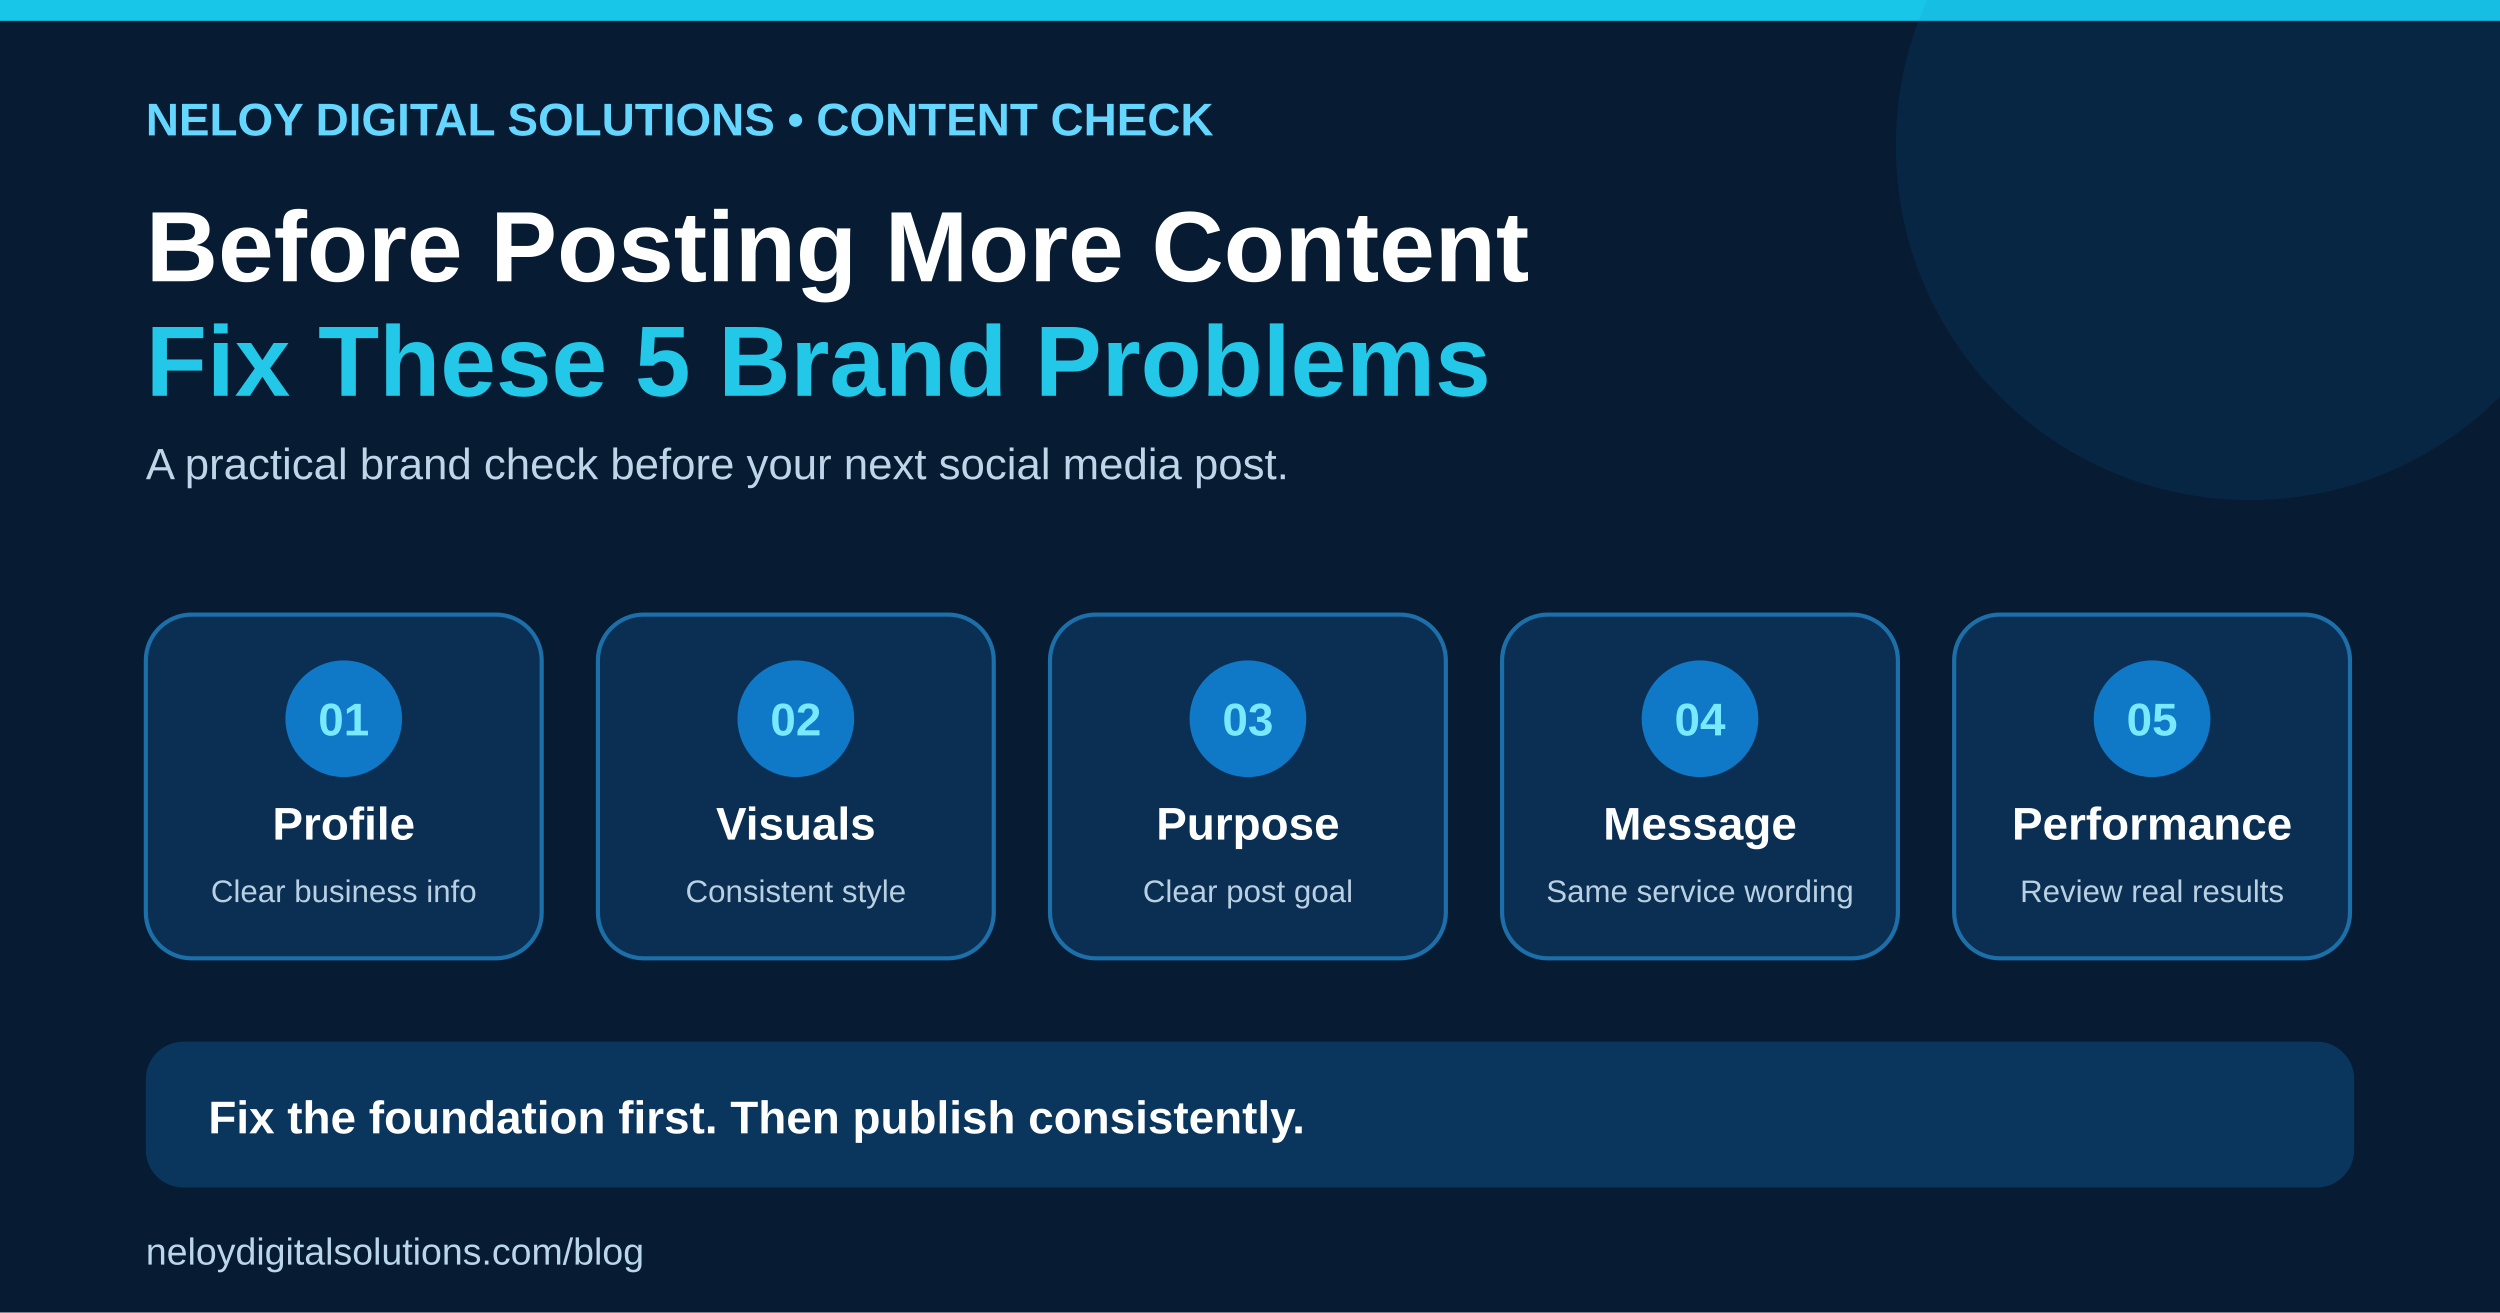
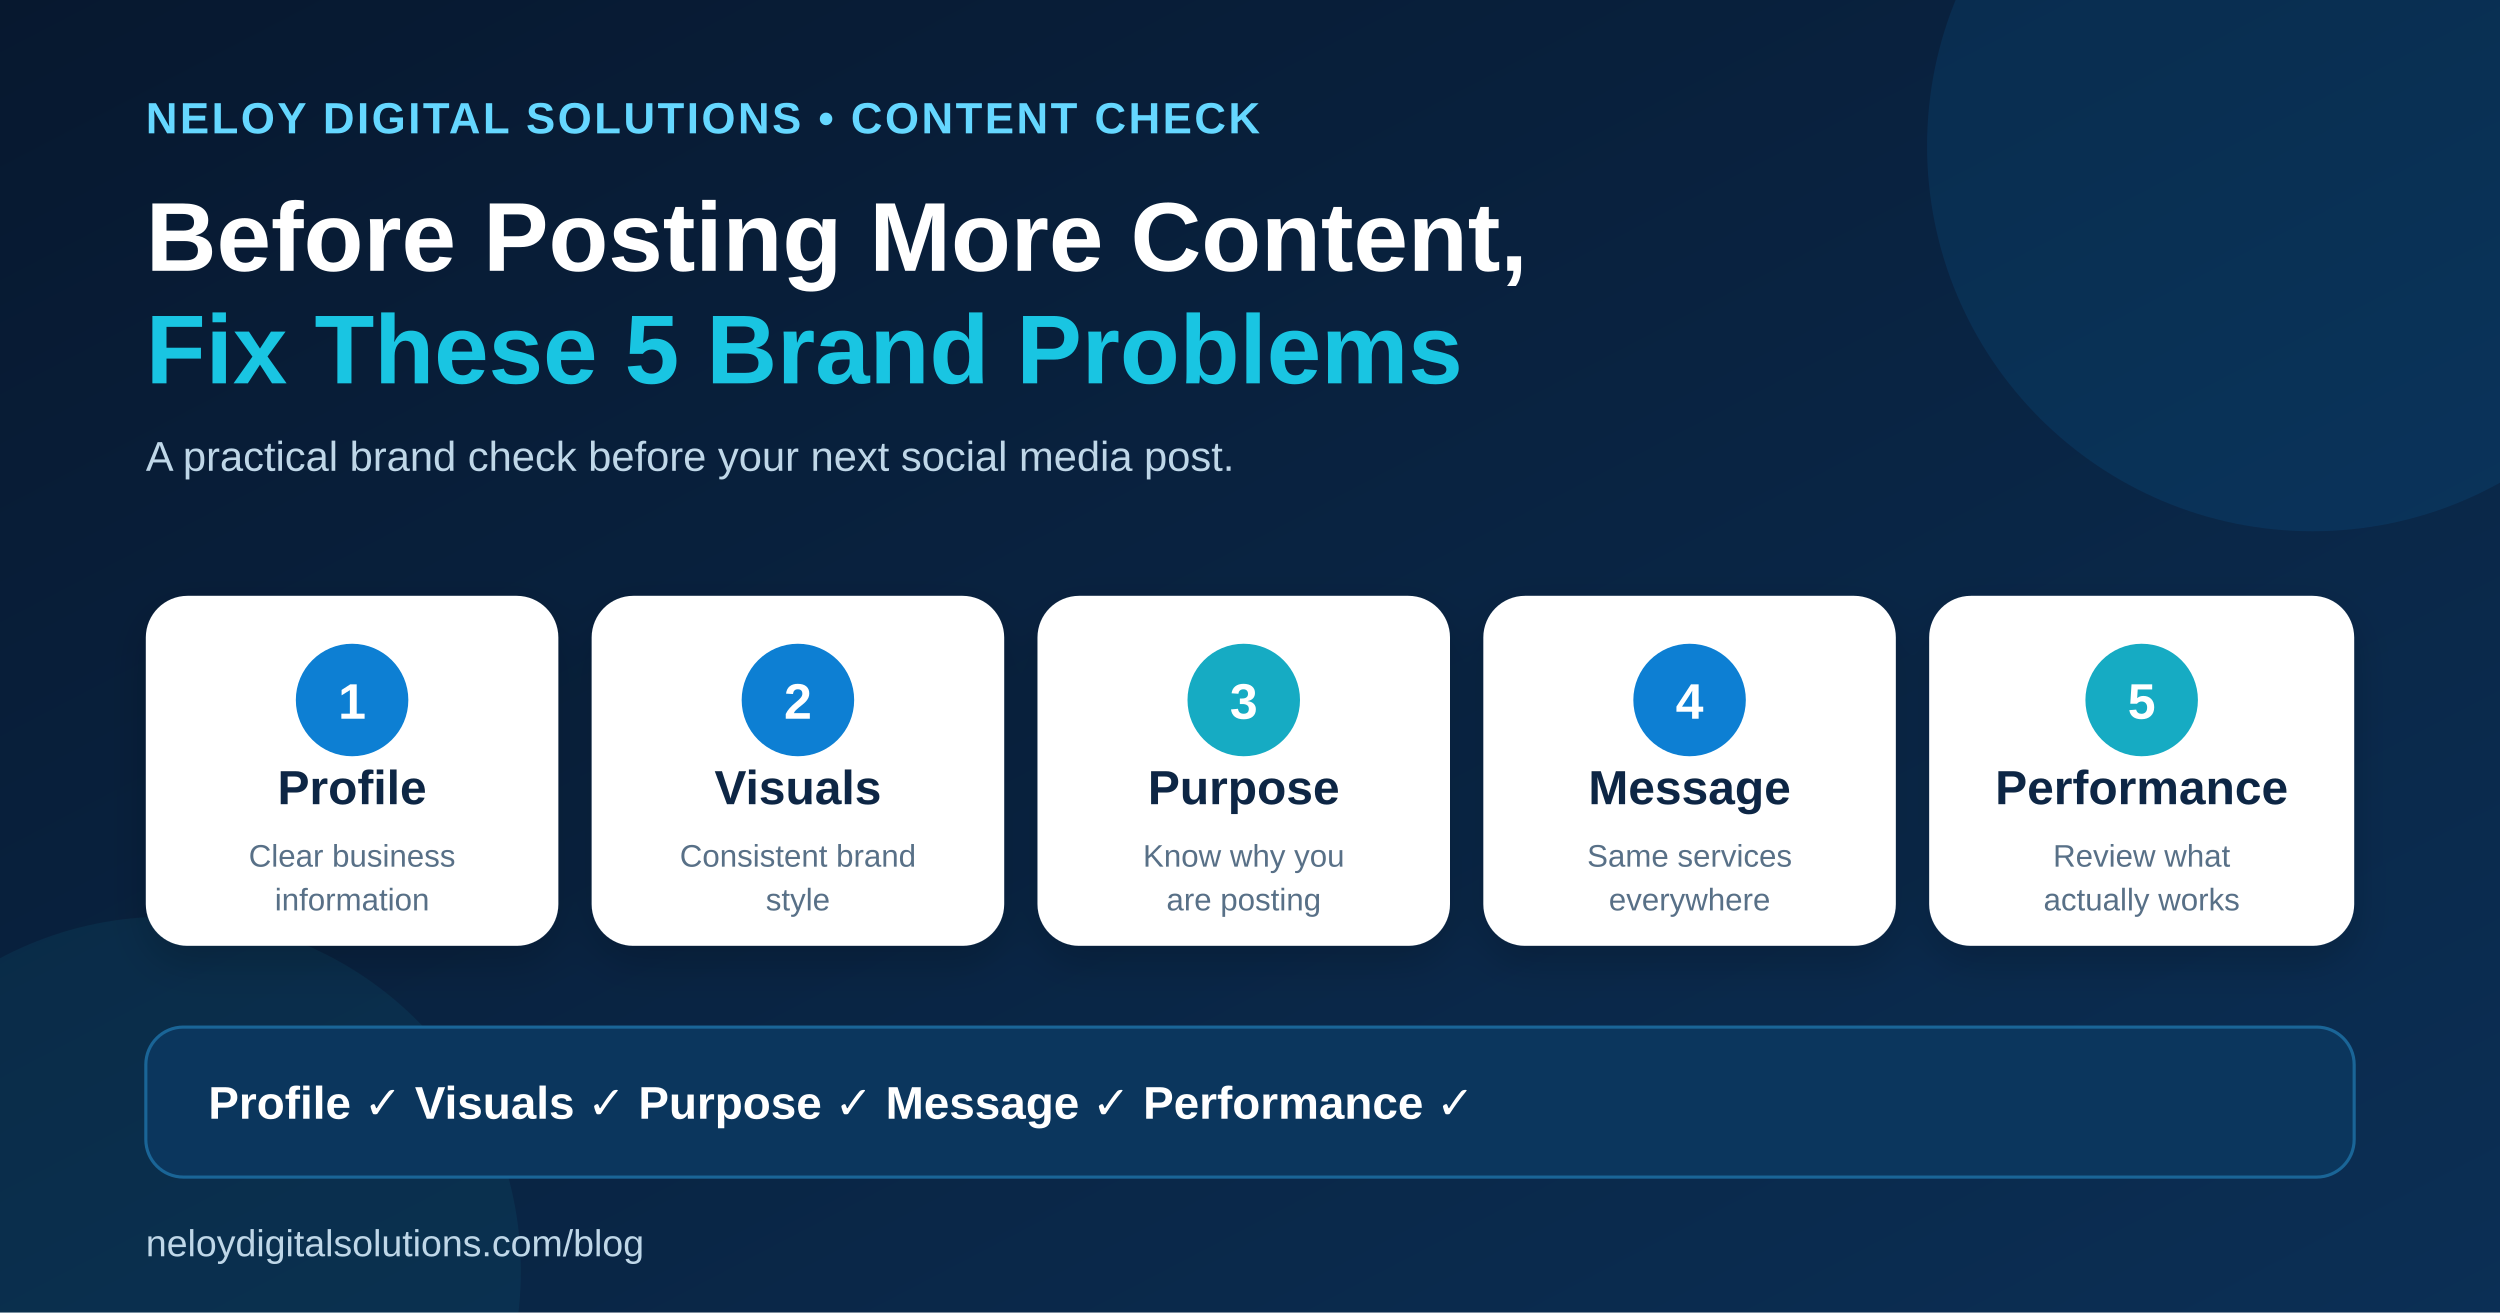
<svg xmlns="http://www.w3.org/2000/svg" width="1200" height="630" viewBox="0 0 1200 630">
-   <rect width="1200" height="630" fill="#071b33" />
-   <rect width="1200" height="10" fill="#18c7e7" />
-   <circle cx="1080" cy="70" r="170" fill="#0c73c6" opacity=".12" />
-   <text x="70" y="65" font-family="Arial,Helvetica,sans-serif" font-size="22" font-weight="700" fill="#65d7ff">NELOY DIGITAL SOLUTIONS • CONTENT CHECK</text>
-   <text x="70" y="135" font-family="Arial,Helvetica,sans-serif" font-size="48" font-weight="800" fill="#fff">Before Posting More Content</text>
-   <text x="70" y="190" font-family="Arial,Helvetica,sans-serif" font-size="48" font-weight="800" fill="#23c8e8">Fix These 5 Brand Problems</text>
-   <text x="70" y="230" font-family="Arial,Helvetica,sans-serif" font-size="21" fill="#bfd6e8">A practical brand check before your next social media post.</text>
-   <g font-family="Arial,Helvetica,sans-serif" text-anchor="middle">
-     <g transform="translate(70,295)">
-       <rect width="190" height="165" rx="22" fill="#0b2f53" stroke="#1c6fa8" stroke-width="2" />
-       <circle cx="95" cy="50" r="28" fill="#0f79c8" />
-       <text x="95" y="58" font-size="22" font-weight="800" fill="#78e9ff">01</text>
-       <text x="95" y="108" font-size="22" font-weight="800" fill="#fff">Profile</text>
-       <text x="95" y="138" font-size="15" fill="#b9d0e2">Clear business info</text>
+   <defs>
+     <linearGradient id="bg" x1="0" y1="0" x2="1" y2="1">
+       <stop offset="0" stop-color="#07182F" />
+       <stop offset="1" stop-color="#0B2F55" />
+     </linearGradient>
+     <filter id="shadow" x="-20%" y="-20%" width="140%" height="140%">
+       <feDropShadow dx="0" dy="8" stdDeviation="10" flood-color="#000" flood-opacity=".18" />
+     </filter>
+   </defs>
+   <rect width="1200" height="630" fill="url(#bg)" />
+   <circle cx="1110" cy="70" r="185" fill="#0A86D8" opacity=".12" />
+   <circle cx="80" cy="610" r="170" fill="#18C9DD" opacity=".07" />
+   <text x="70" y="64" font-family="Arial, Helvetica, sans-serif" font-size="21" font-weight="700" letter-spacing="1.2" fill="#65D7FF">NELOY DIGITAL SOLUTIONS • CONTENT CHECK</text>
+   <text x="70" y="130" font-family="Arial, Helvetica, sans-serif" font-size="47" font-weight="800" fill="#FFFFFF">Before Posting More Content,</text>
+   <text x="70" y="184" font-family="Arial, Helvetica, sans-serif" font-size="47" font-weight="800" fill="#19C5E2">Fix These 5 Brand Problems</text>
+   <text x="70" y="226" font-family="Arial, Helvetica, sans-serif" font-size="20" fill="#BFD7E8">A practical brand check before your next social media post.</text>
+   <g font-family="Arial, Helvetica, sans-serif" filter="url(#shadow)">
+     <g transform="translate(70,286)">
+       <rect width="198" height="168" rx="20" fill="#FFFFFF" />
+       <circle cx="99" cy="50" r="27" fill="#0B7FD3" />
+       <text x="99" y="59" text-anchor="middle" font-size="24" font-weight="800" fill="#FFFFFF">1</text>
+       <text x="99" y="100" text-anchor="middle" font-size="23" font-weight="800" fill="#102844">Profile</text>
+       <text x="99" y="130" text-anchor="middle" font-size="15" fill="#587087">Clear business</text>
+       <text x="99" y="151" text-anchor="middle" font-size="15" fill="#587087">information</text>
    </g>
-     <g transform="translate(287,295)">
-       <rect width="190" height="165" rx="22" fill="#0b2f53" stroke="#1c6fa8" stroke-width="2" />
-       <circle cx="95" cy="50" r="28" fill="#0f79c8" />
-       <text x="95" y="58" font-size="22" font-weight="800" fill="#78e9ff">02</text>
-       <text x="95" y="108" font-size="22" font-weight="800" fill="#fff">Visuals</text>
-       <text x="95" y="138" font-size="15" fill="#b9d0e2">Consistent style</text>
+     <g transform="translate(284,286)">
+       <rect width="198" height="168" rx="20" fill="#FFFFFF" />
+       <circle cx="99" cy="50" r="27" fill="#0B7FD3" />
+       <text x="99" y="59" text-anchor="middle" font-size="24" font-weight="800" fill="#FFFFFF">2</text>
+       <text x="99" y="100" text-anchor="middle" font-size="23" font-weight="800" fill="#102844">Visuals</text>
+       <text x="99" y="130" text-anchor="middle" font-size="15" fill="#587087">Consistent brand</text>
+       <text x="99" y="151" text-anchor="middle" font-size="15" fill="#587087">style</text>
    </g>
-     <g transform="translate(504,295)">
-       <rect width="190" height="165" rx="22" fill="#0b2f53" stroke="#1c6fa8" stroke-width="2" />
-       <circle cx="95" cy="50" r="28" fill="#0f79c8" />
-       <text x="95" y="58" font-size="22" font-weight="800" fill="#78e9ff">03</text>
-       <text x="95" y="108" font-size="22" font-weight="800" fill="#fff">Purpose</text>
-       <text x="95" y="138" font-size="15" fill="#b9d0e2">Clear post goal</text>
+     <g transform="translate(498,286)">
+       <rect width="198" height="168" rx="20" fill="#FFFFFF" />
+       <circle cx="99" cy="50" r="27" fill="#14ABC3" />
+       <text x="99" y="59" text-anchor="middle" font-size="24" font-weight="800" fill="#FFFFFF">3</text>
+       <text x="99" y="100" text-anchor="middle" font-size="23" font-weight="800" fill="#102844">Purpose</text>
+       <text x="99" y="130" text-anchor="middle" font-size="15" fill="#587087">Know why you</text>
+       <text x="99" y="151" text-anchor="middle" font-size="15" fill="#587087">are posting</text>
    </g>
-     <g transform="translate(721,295)">
-       <rect width="190" height="165" rx="22" fill="#0b2f53" stroke="#1c6fa8" stroke-width="2" />
-       <circle cx="95" cy="50" r="28" fill="#0f79c8" />
-       <text x="95" y="58" font-size="22" font-weight="800" fill="#78e9ff">04</text>
-       <text x="95" y="108" font-size="22" font-weight="800" fill="#fff">Message</text>
-       <text x="95" y="138" font-size="15" fill="#b9d0e2">Same service wording</text>
+     <g transform="translate(712,286)">
+       <rect width="198" height="168" rx="20" fill="#FFFFFF" />
+       <circle cx="99" cy="50" r="27" fill="#0B7FD3" />
+       <text x="99" y="59" text-anchor="middle" font-size="24" font-weight="800" fill="#FFFFFF">4</text>
+       <text x="99" y="100" text-anchor="middle" font-size="23" font-weight="800" fill="#102844">Message</text>
+       <text x="99" y="130" text-anchor="middle" font-size="15" fill="#587087">Same services</text>
+       <text x="99" y="151" text-anchor="middle" font-size="15" fill="#587087">everywhere</text>
    </g>
-     <g transform="translate(938,295)">
-       <rect width="190" height="165" rx="22" fill="#0b2f53" stroke="#1c6fa8" stroke-width="2" />
-       <circle cx="95" cy="50" r="28" fill="#0f79c8" />
-       <text x="95" y="58" font-size="22" font-weight="800" fill="#78e9ff">05</text>
-       <text x="95" y="108" font-size="22" font-weight="800" fill="#fff">Performance</text>
-       <text x="95" y="138" font-size="15" fill="#b9d0e2">Review real results</text>
+     <g transform="translate(926,286)">
+       <rect width="204" height="168" rx="20" fill="#FFFFFF" />
+       <circle cx="102" cy="50" r="27" fill="#14ABC3" />
+       <text x="102" y="59" text-anchor="middle" font-size="24" font-weight="800" fill="#FFFFFF">5</text>
+       <text x="102" y="100" text-anchor="middle" font-size="23" font-weight="800" fill="#102844">Performance</text>
+       <text x="102" y="130" text-anchor="middle" font-size="15" fill="#587087">Review what</text>
+       <text x="102" y="151" text-anchor="middle" font-size="15" fill="#587087">actually works</text>
    </g>
  </g>
-   <rect x="70" y="500" width="1060" height="70" rx="18" fill="#0a365e" />
-   <text x="100" y="544" font-family="Arial,Helvetica,sans-serif" font-size="22" font-weight="700" fill="#fff">Fix the foundation first. Then publish consistently.</text>
-   <text x="70" y="607" font-family="Arial,Helvetica,sans-serif" font-size="18" fill="#bcd6e9">neloydigitalsolutions.com/blog</text>
+   <rect x="70" y="493" width="1060" height="72" rx="18" fill="#0B365D" stroke="#1A6597" stroke-width="1.5" />
+   <text x="100" y="537" font-family="Arial, Helvetica, sans-serif" font-size="22" font-weight="700" fill="#FFFFFF">Profile ✓   Visuals ✓   Purpose ✓   Message ✓   Performance ✓</text>
+   <text x="70" y="603" font-family="Arial, Helvetica, sans-serif" font-size="18" fill="#BFD7E8">neloydigitalsolutions.com/blog</text>
</svg>
